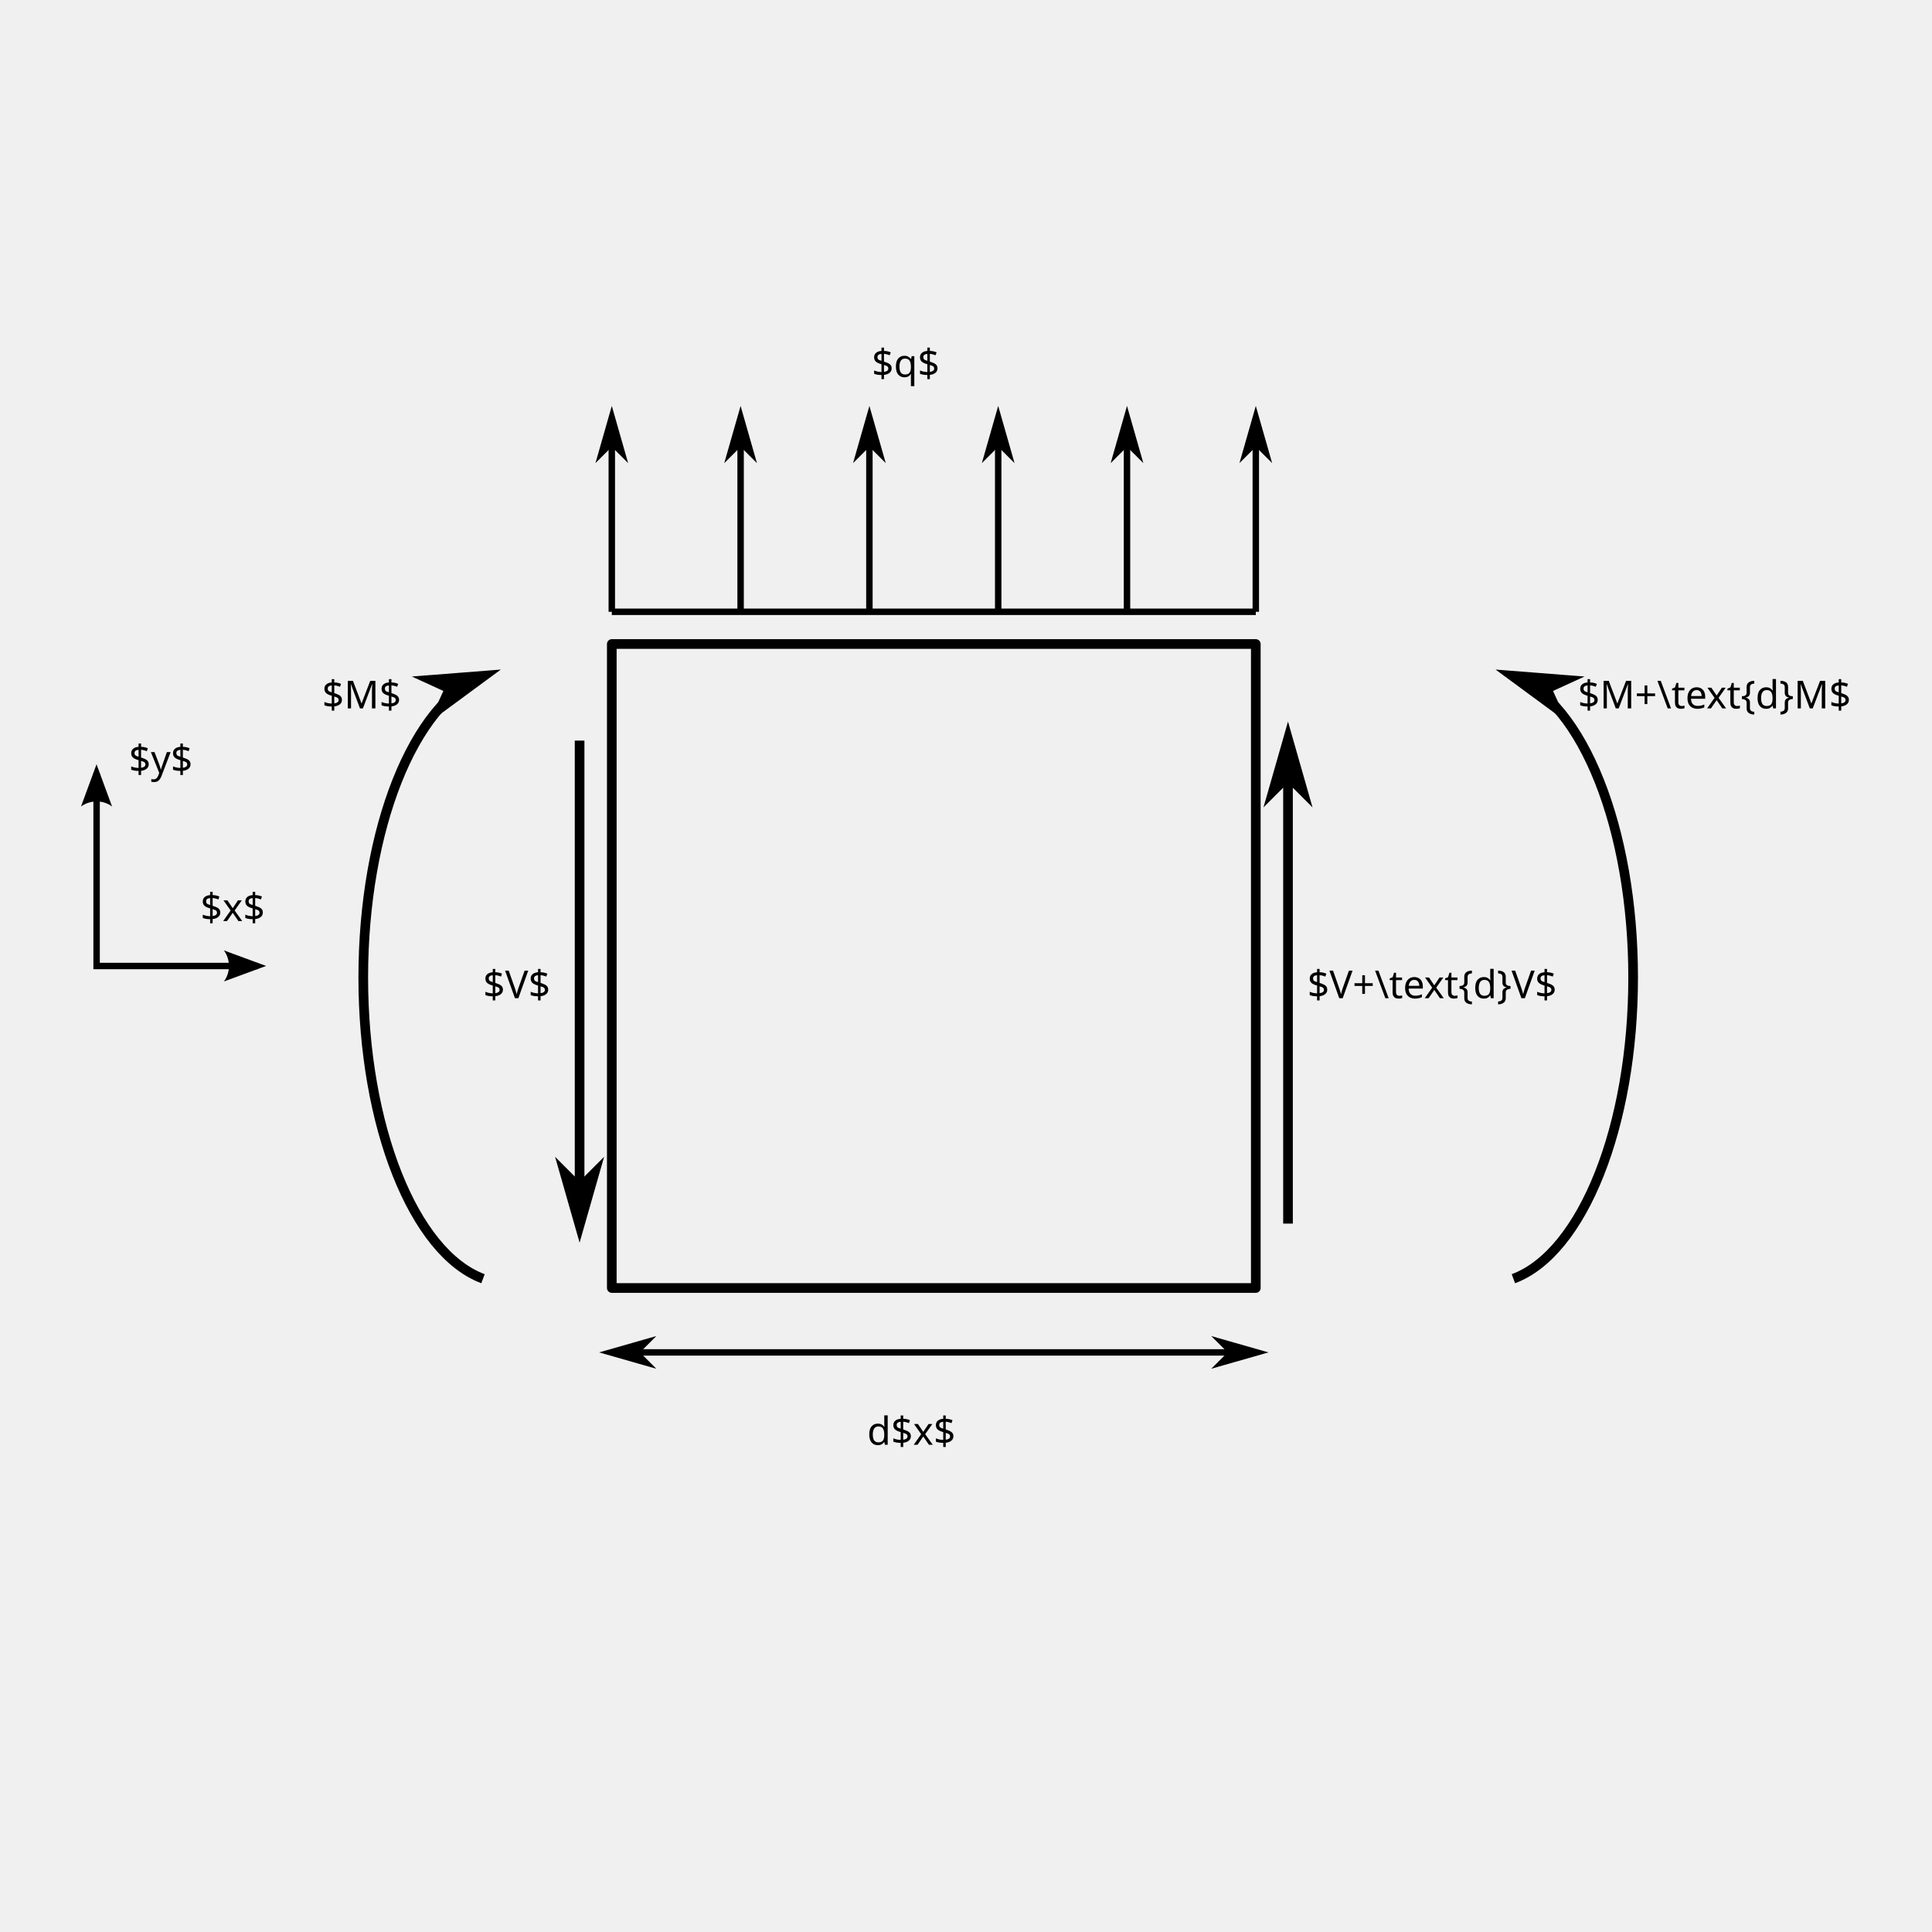
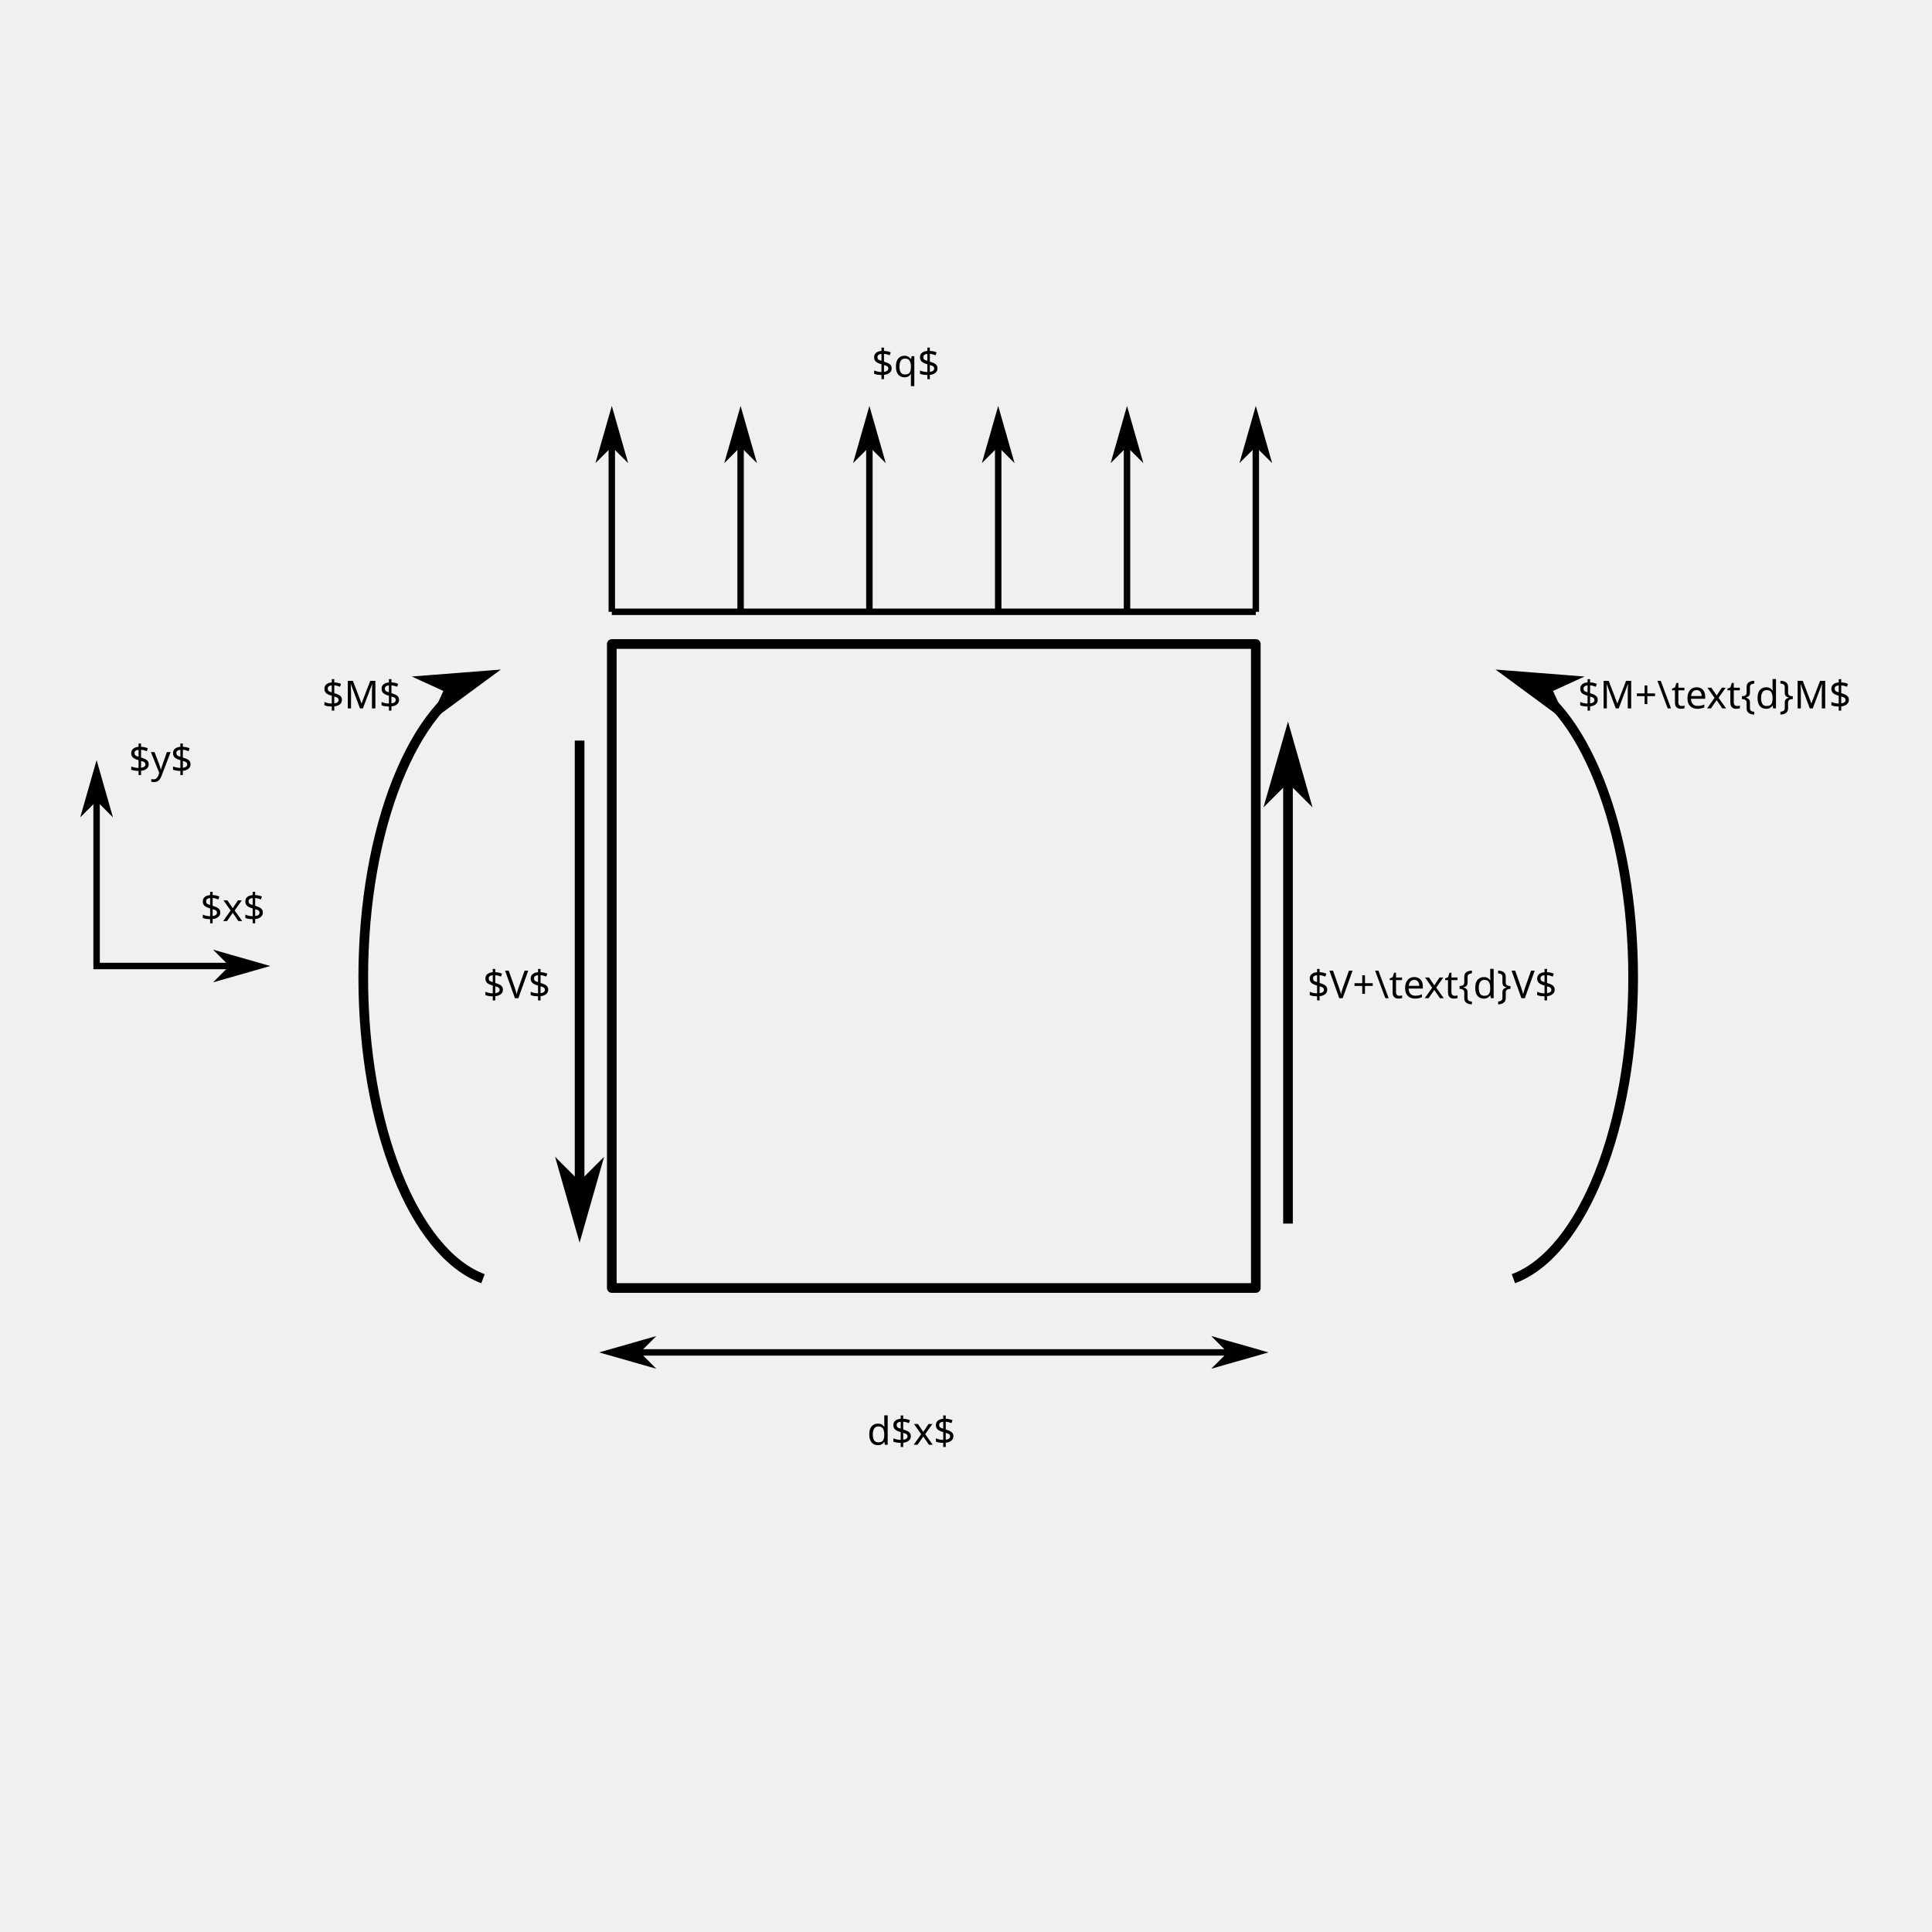
<svg xmlns="http://www.w3.org/2000/svg" width="300" height="300" id="svg4030" version="1.1">
  <defs id="defs4032">
    <marker orient="auto" refY="0.0" refX="0.0" id="StopL" style="overflow:visible">
      <path id="path4725" d="M 0.0,5.65 L 0.0,-5.65" style="fill:none;fill-opacity:0.75;fill-rule:evenodd;stroke:#000000;stroke-width:1.0pt" transform="scale(0.8)" />
    </marker>
    <marker orient="auto" refY="0.0" refX="0.0" id="StopM" style="overflow:visible">
      <path id="path4728" d="M 0.0,5.65 L 0.0,-5.65" style="fill:none;fill-opacity:0.75;fill-rule:evenodd;stroke:#000000;stroke-width:1.0pt" transform="scale(0.4)" />
    </marker>
    <marker style="overflow:visible" id="DistanceStart" refX="0.0" refY="0.0" orient="auto">
      <g id="g2300">
        <path style="fill:none;stroke:#ffffff;stroke-width:1.15;stroke-linecap:square" d="M 0,0 L 2,0" id="path2306" />
        <path style="fill:#000000;fill-rule:evenodd;stroke:none" d="M 0,0 L 13,4 L 9,0 13,-4 L 0,0 z " id="path2302" />
        <path style="fill:none;stroke:#000000;stroke-width:1;stroke-linecap:square" d="M 0,-4 L 0,40" id="path2304" />
      </g>
    </marker>
    <marker orient="auto" refY="0.0" refX="0.0" id="Arrow2Mend" style="overflow:visible;">
      <path id="path4582" style="font-size:12.0;fill-rule:evenodd;stroke-width:0.625;stroke-linejoin:round;" d="M 8.719,4.034 L -2.207,0.016 L 8.719,-4.002 C 6.973,-1.63 6.983,1.616 8.719,4.034 z " transform="scale(0.6) rotate(180) translate(0,0)" />
    </marker>
    <marker orient="auto" refY="0.0" refX="0.0" id="Arrow2Mstart" style="overflow:visible">
      <path id="path4579" style="font-size:12.0;fill-rule:evenodd;stroke-width:0.625;stroke-linejoin:round" d="M 8.719,4.034 L -2.207,0.016 L 8.719,-4.002 C 6.973,-1.63 6.983,1.616 8.719,4.034 z " transform="scale(0.6) translate(0,0)" />
    </marker>
    <marker orient="auto" refY="0.0" refX="0.0" id="Arrow1Send" style="overflow:visible;">
      <path id="path4570" d="M 0.0,0.0 L 5.0,-5.0 L -12.5,0.0 L 5.0,5.0 L 0.0,0.0 z " style="fill-rule:evenodd;stroke:#000000;stroke-width:1.0pt;marker-start:none;" transform="scale(0.2) rotate(180) translate(6,0)" />
    </marker>
    <marker orient="auto" refY="0.0" refX="0.0" id="Arrow1Mend" style="overflow:visible;">
      <path id="path4564" d="M 0.0,0.0 L 5.0,-5.0 L -12.5,0.0 L 5.0,5.0 L 0.0,0.0 z " style="fill-rule:evenodd;stroke:#000000;stroke-width:1.0pt;marker-start:none;" transform="scale(0.4) rotate(180) translate(10,0)" />
    </marker>
    <marker orient="auto" refY="0.0" refX="0.0" id="Arrow1Mstart" style="overflow:visible">
      <path id="path4561" d="M 0.0,0.0 L 5.0,-5.0 L -12.5,0.0 L 5.0,5.0 L 0.0,0.0 z " style="fill-rule:evenodd;stroke:#000000;stroke-width:1.0pt;marker-start:none" transform="scale(0.4) translate(10,0)" />
    </marker>
    <marker orient="auto" refY="0.0" refX="0.0" id="Arrow1Sstart" style="overflow:visible">
      <path id="path4567" d="M 0.0,0.0 L 5.0,-5.0 L -12.5,0.0 L 5.0,5.0 L 0.0,0.0 z " style="fill-rule:evenodd;stroke:#000000;stroke-width:1.0pt;marker-start:none" transform="scale(0.2) translate(6,0)" />
    </marker>
  </defs>
  <g id="layer1" transform="translate(0,-752.3622)">
    <rect style="fill:#000000;fill-opacity:0;fill-rule:nonzero;stroke:#000000;stroke-width:1.5;stroke-linejoin:round;stroke-miterlimit:4;stroke-opacity:1;stroke-dasharray:none;stroke-dashoffset:0" id="rect4040" width="100" height="100" x="95" y="852.362" />
    <path style="fill:none;stroke:#000000;stroke-width:1px;stroke-linecap:butt;stroke-linejoin:miter;stroke-opacity:1;marker-start:url(#Arrow1Mstart);marker-end:url(#Arrow1Mend)" d="m 95,962.362 100,0" id="path4550" />
    <path style="fill:none;stroke:#000000;stroke-width:1.5;stroke-linecap:butt;stroke-linejoin:miter;stroke-miterlimit:4;stroke-opacity:1;stroke-dasharray:none;marker-end:url(#Arrow1Mend)" d="m 200,942.362 0,-75" id="path5558" />
    <path id="path5746" d="m 90,867.362 0,75" style="fill:none;stroke:#000000;stroke-width:1.5;stroke-linecap:butt;stroke-linejoin:miter;stroke-miterlimit:4;stroke-opacity:1;stroke-dasharray:none;marker-end:url(#Arrow1Mend)" />
    <path style="fill:#000000;fill-opacity:0;fill-rule:nonzero;stroke:#000000;stroke-width:1.5;stroke-linejoin:round;stroke-miterlimit:4;stroke-opacity:1;stroke-dasharray:none;stroke-dashoffset:0;marker-start:none;marker-end:url(#Arrow1Mend)" id="path5748" d="m 58.593,194.278 a 22.5,47.5 0 0 1 2e-6,-93.557" transform="translate(16.40708,756.6405)" />
    <path transform="translate(168.5929,756.6405)" d="m 66.407,100.722 a 22.5,47.5 0 0 1 0,93.557" id="path6878" style="fill:#000000;fill-opacity:0;fill-rule:nonzero;stroke:#000000;stroke-width:1.5;stroke-linejoin:round;stroke-miterlimit:4;stroke-opacity:1;stroke-dasharray:none;stroke-dashoffset:0;marker-start:url(#Arrow1Mstart);marker-end:none" />
    <text xml:space="preserve" style="font-size:6px;font-style:normal;font-weight:normal;line-height:125%;letter-spacing:0px;word-spacing:0px;fill:#000000;fill-opacity:1;stroke:none;font-family:Sans" x="134.654" y="976.702" id="text7264">
      <tspan id="tspan7266" x="134.654" y="976.702">d$x$</tspan>
    </text>
    <text xml:space="preserve" style="font-size:6px;font-style:normal;font-weight:normal;line-height:125%;letter-spacing:0px;word-spacing:0px;fill:#000000;fill-opacity:1;stroke:none;font-family:Sans" x="75" y="907.362" id="text7268">
      <tspan id="tspan7270" x="75" y="907.362">$V$</tspan>
    </text>
    <text xml:space="preserve" style="font-size:6px;font-style:normal;font-weight:normal;line-height:125%;letter-spacing:0px;word-spacing:0px;fill:#000000;fill-opacity:1;stroke:none;font-family:Sans" x="50" y="862.362" id="text7272">
      <tspan id="tspan7274" x="50" y="862.362">$M$</tspan>
    </text>
    <text xml:space="preserve" style="font-size:6px;font-style:normal;font-weight:normal;line-height:125%;letter-spacing:0px;word-spacing:0px;fill:#000000;fill-opacity:1;stroke:none;font-family:Sans" x="203" y="907.362" id="text7276">
      <tspan id="tspan7278" x="203" y="907.362">$V+\text{d}V$</tspan>
    </text>
    <text xml:space="preserve" style="font-size:6px;font-style:normal;font-weight:normal;line-height:125%;letter-spacing:0px;word-spacing:0px;fill:#000000;fill-opacity:1;stroke:none;font-family:Sans" x="245" y="862.362" id="text7280">
      <tspan id="tspan7282" x="245" y="862.362">$M+\text{d}M$</tspan>
    </text>
    <path style="fill:none;stroke:#000000;stroke-width:1px;stroke-linecap:butt;stroke-linejoin:miter;stroke-opacity:1" d="m 95,847.362 100,0" id="path7284" />
    <path id="path7672" d="m 95,817.362 0,30" style="fill:none;stroke:#000000;stroke-width:1;stroke-linecap:butt;stroke-linejoin:miter;stroke-miterlimit:4;stroke-opacity:1;stroke-dasharray:none;marker-start:url(#Arrow1Mstart);marker-end:none" />
    <path style="fill:none;stroke:#000000;stroke-width:1;stroke-linecap:butt;stroke-linejoin:miter;stroke-miterlimit:4;stroke-opacity:1;stroke-dasharray:none;marker-end:none;marker-start:url(#Arrow1Mstart)" d="m 175,817.362 0,30" id="path7674" />
    <path id="path7676" d="m 115,817.362 0,30" style="fill:none;stroke:#000000;stroke-width:1;stroke-linecap:butt;stroke-linejoin:miter;stroke-miterlimit:4;stroke-opacity:1;stroke-dasharray:none;marker-end:none;marker-start:url(#Arrow1Mstart)" />
    <path style="fill:none;stroke:#000000;stroke-width:1;stroke-linecap:butt;stroke-linejoin:miter;stroke-miterlimit:4;stroke-opacity:1;stroke-dasharray:none;marker-end:none;marker-start:url(#Arrow1Mstart)" d="m 135,817.362 0,30" id="path7678" />
    <path id="path7680" d="m 195,817.362 0,30" style="fill:none;stroke:#000000;stroke-width:1;stroke-linecap:butt;stroke-linejoin:miter;stroke-miterlimit:4;stroke-opacity:1;stroke-dasharray:none;marker-end:none;marker-start:url(#Arrow1Mstart)" />
    <path id="path7682" d="m 155,817.362 0,30" style="fill:none;stroke:#000000;stroke-width:1;stroke-linecap:butt;stroke-linejoin:miter;stroke-miterlimit:4;stroke-opacity:1;stroke-dasharray:none;marker-end:none;marker-start:url(#Arrow1Mstart)" />
    <text xml:space="preserve" style="font-size:6px;font-style:normal;font-weight:normal;line-height:125%;letter-spacing:0px;word-spacing:0px;fill:#000000;fill-opacity:1;stroke:none;font-family:Sans" x="135.361" y="810.885" id="text7684">
      <tspan id="tspan7686" x="135.361" y="810.885">$q$</tspan>
    </text>
-     <path style="fill:none;stroke:#000000;stroke-width:1px;stroke-linecap:butt;stroke-linejoin:miter;stroke-opacity:1;marker-start:url(#Arrow2Mstart);marker-end:url(#Arrow2Mend)" d="m 40,150 -25,0 0,-30" id="path8782" transform="translate(0,752.3622)" />
+     <path style="fill:none;stroke:#000000;stroke-width:1px;stroke-linecap:butt;stroke-linejoin:miter;stroke-opacity:1;marker-start:url(#Arrow1Mstart);marker-end:url(#Arrow1Mend)" d="m 40,150 -25,0 0,-30" id="path8782" transform="translate(0,752.3622)" />
    <text xml:space="preserve" style="font-size:6px;font-style:normal;font-weight:normal;line-height:125%;letter-spacing:0px;word-spacing:0px;fill:#000000;fill-opacity:1;stroke:none;font-family:Sans" x="31.113" y="143.022" id="text9186" transform="translate(0,752.3622)">
      <tspan id="tspan9188" x="31.113" y="143.022">$x$</tspan>
    </text>
    <text xml:space="preserve" style="font-size:6px;font-style:normal;font-weight:normal;line-height:125%;letter-spacing:0px;word-spacing:0px;fill:#000000;fill-opacity:1;stroke:none;font-family:Sans" x="20" y="872.362" id="text9190">
      <tspan id="tspan9192" x="20" y="872.362">$y$</tspan>
    </text>
  </g>
</svg>
